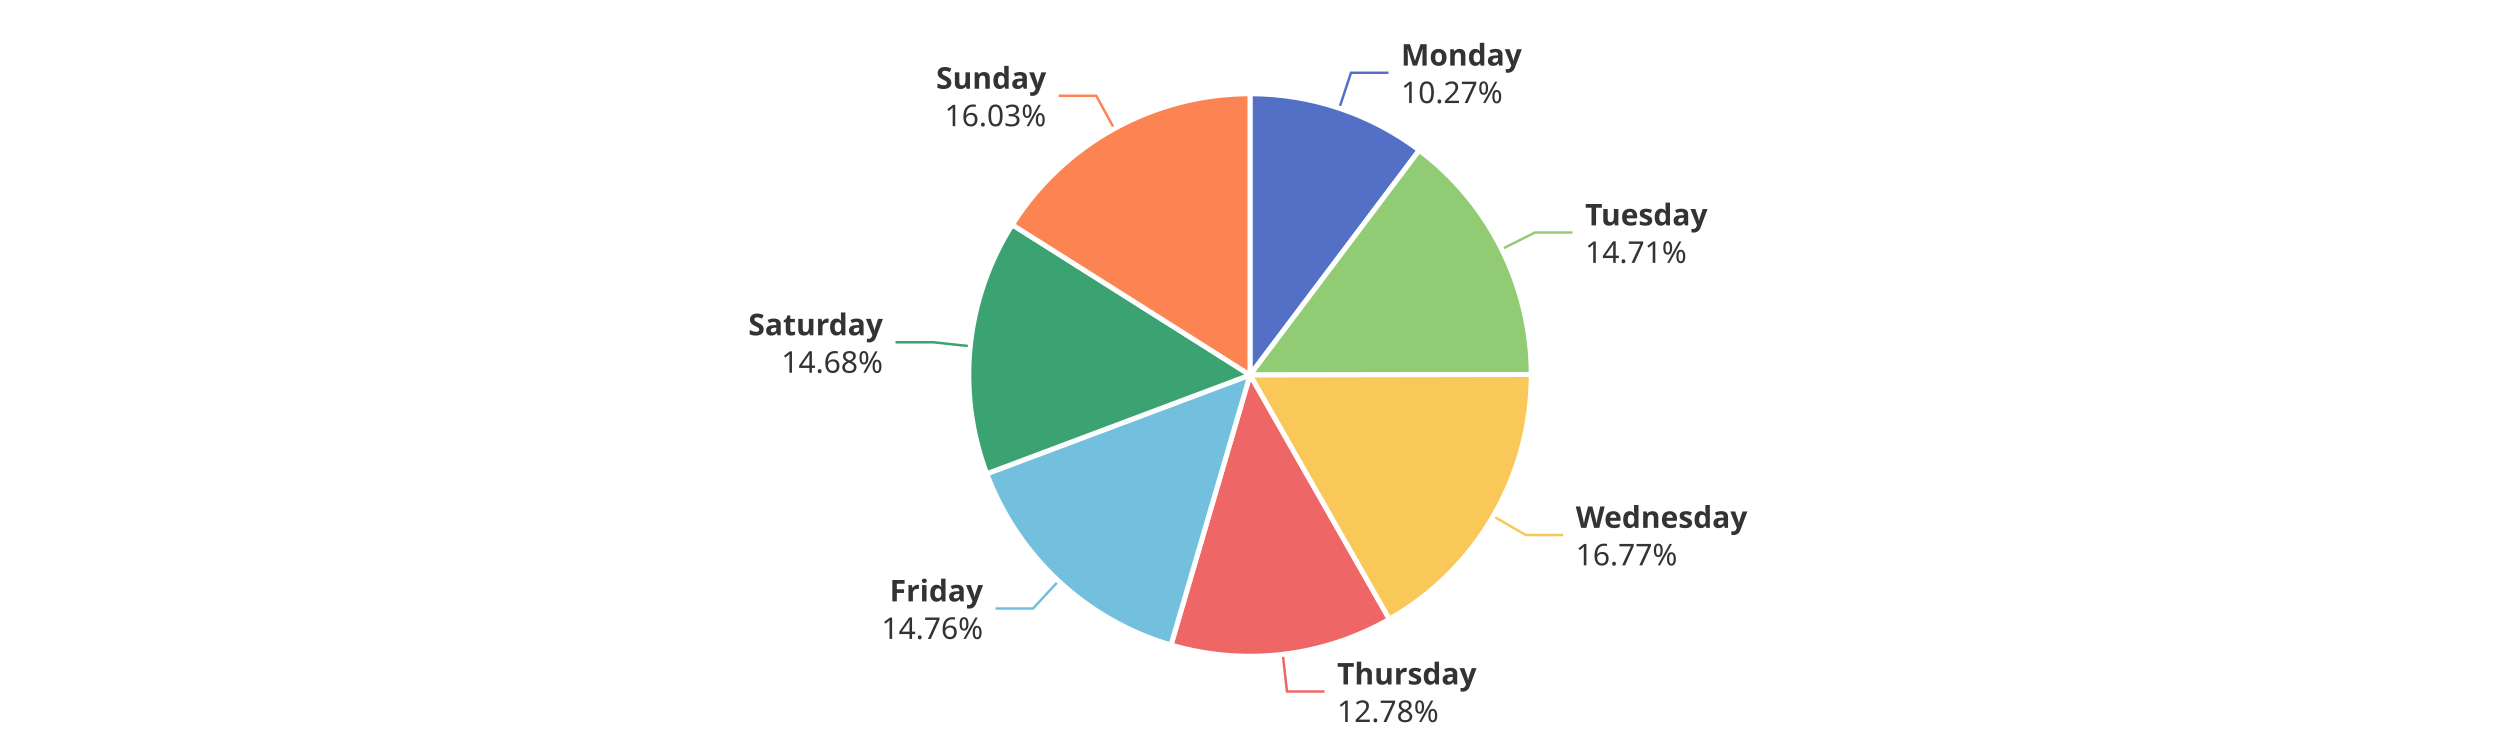
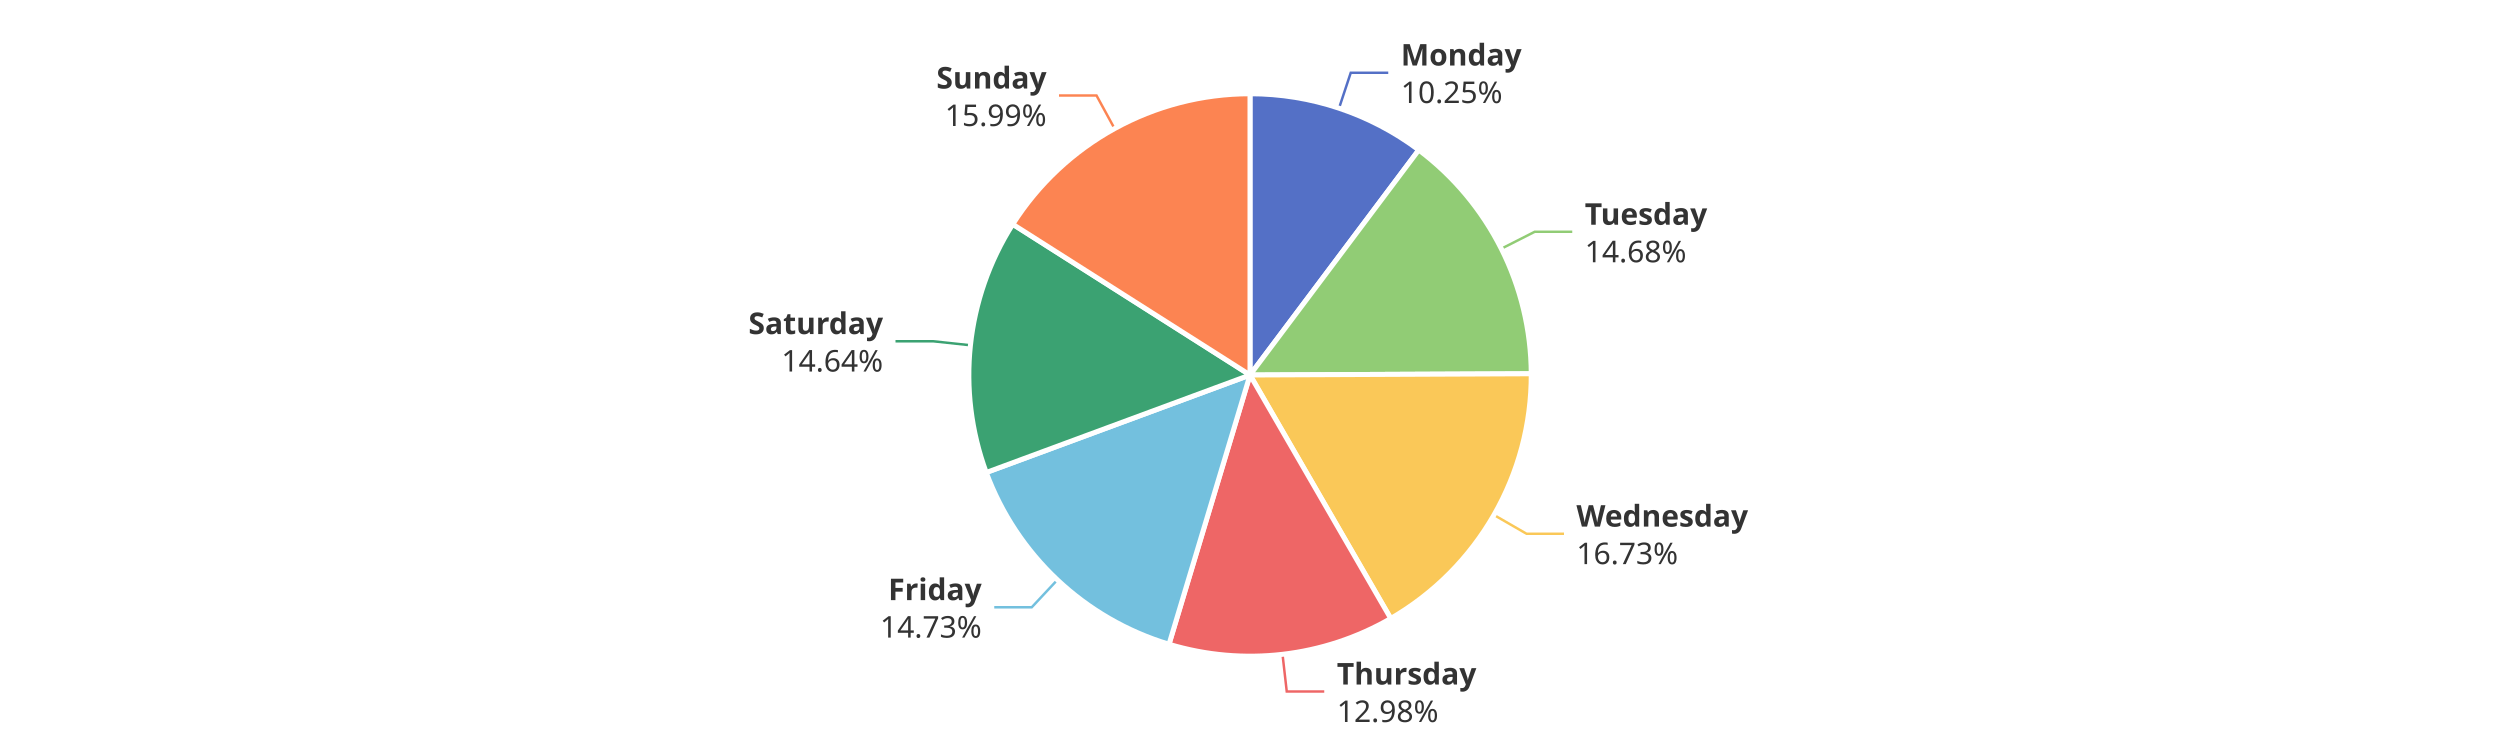
<svg xmlns="http://www.w3.org/2000/svg" width="1000" height="300" version="1.1" baseProfile="full" viewBox="0 0 1000 300">
  <rect width="1000" height="300" x="0" y="0" id="0" fill="#ffffff" />
-   <polyline points="535.7 43.3 540.4 29.1 555.4 29.1" fill="none" stroke="#5470c6" />
-   <polyline points="600.6 99.7 614 93 629 93" fill="none" stroke="#91cc75" />
-   <polyline points="597.3 206.5 610.3 214 625.3 214" fill="none" stroke="#fac858" />
-   <polyline points="513.1 261.7 514.8 276.6 529.8 276.6" fill="none" stroke="#ee6666" />
-   <polyline points="423.4 232.4 413.2 243.4 398.2 243.4" fill="none" stroke="#73c0de" />
-   <polyline points="388.1 138.5 373.2 136.9 358.2 136.9" fill="none" stroke="#3ba272" />
-   <polyline points="445.7 51.5 438.5 38.3 423.5 38.3" fill="none" stroke="#fc8452" />
-   <path d="M500 37.5A112.5 112.5 0 0 1 567.7 60.1L500 150Z" fill="#5470c6" stroke="#fff" stroke-width="2" stroke-linejoin="round" />
-   <path d="M567.7 60.1A112.5 112.5 0 0 1 612.5 149.8L500 150Z" fill="#91cc75" stroke="#fff" stroke-width="2" stroke-linejoin="round" />
-   <path d="M612.5 149.8A112.5 112.5 0 0 1 555.7 247.7L500 150Z" fill="#fac858" stroke="#fff" stroke-width="2" stroke-linejoin="round" />
-   <path d="M555.7 247.7A112.5 112.5 0 0 1 468.4 258L500 150Z" fill="#ee6666" stroke="#fff" stroke-width="2" stroke-linejoin="round" />
-   <path d="M468.4 258A112.5 112.5 0 0 1 394.7 189.5L500 150Z" fill="#73c0de" stroke="#fff" stroke-width="2" stroke-linejoin="round" />
-   <path d="M394.7 189.5A112.5 112.5 0 0 1 404.9 89.9L500 150Z" fill="#3ba272" stroke="#fff" stroke-width="2" stroke-linejoin="round" />
-   <path d="M404.9 89.9A112.5 112.5 0 0 1 500 37.5L500 150Z" fill="#fc8452" stroke="#fff" stroke-width="2" stroke-linejoin="round" />
-   <path d="M0 -15l42.8 0l0 30l-42.8 0Z" transform="translate(560.4229 29.0775)" fill="none" />
-   <text dominant-baseline="central" text-anchor="start" style="font-size:12px;font-family:sans-serif;font-weight:bold;" y="-7.5" transform="translate(560.4229 29.0775)" fill="#333" stroke="rgb(255,255,255)" stroke-width="2" paint-order="stroke" stroke-miterlimit="2">Monday</text>
-   <text dominant-baseline="central" text-anchor="start" style="font-size:12px;font-family:sans-serif;" y="7.5" transform="translate(560.4229 29.0775)" fill="#333" stroke="rgb(255,255,255)" stroke-width="2" paint-order="stroke" stroke-miterlimit="2">10.27%</text>
-   <path d="M0 -15l46.2 0l0 30l-46.2 0Z" transform="translate(634.0481 92.9976)" fill="none" />
-   <text dominant-baseline="central" text-anchor="start" style="font-size:12px;font-family:sans-serif;font-weight:bold;" y="-7.5" transform="translate(634.0481 92.9976)" fill="#333" stroke="rgb(255,255,255)" stroke-width="2" paint-order="stroke" stroke-miterlimit="2">Tuesday</text>
-   <text dominant-baseline="central" text-anchor="start" style="font-size:12px;font-family:sans-serif;" y="7.5" transform="translate(634.0481 92.9976)" fill="#333" stroke="rgb(255,255,255)" stroke-width="2" paint-order="stroke" stroke-miterlimit="2">14.71%</text>
-   <path d="M0 -15l63.6 0l0 30l-63.6 0Z" transform="translate(630.2845 213.9811)" fill="none" />
-   <text dominant-baseline="central" text-anchor="start" style="font-size:12px;font-family:sans-serif;font-weight:bold;" y="-7.5" transform="translate(630.2845 213.9811)" fill="#333" stroke="rgb(255,255,255)" stroke-width="2" paint-order="stroke" stroke-miterlimit="2">Wednesday</text>
-   <text dominant-baseline="central" text-anchor="start" style="font-size:12px;font-family:sans-serif;" y="7.5" transform="translate(630.2845 213.9811)" fill="#333" stroke="rgb(255,255,255)" stroke-width="2" paint-order="stroke" stroke-miterlimit="2">16.77%</text>
-   <path d="M0 -15l50.2 0l0 30l-50.2 0Z" transform="translate(534.8254 276.6351)" fill="none" />
-   <text dominant-baseline="central" text-anchor="start" style="font-size:12px;font-family:sans-serif;font-weight:bold;" y="-7.5" transform="translate(534.8254 276.6351)" fill="#333" stroke="rgb(255,255,255)" stroke-width="2" paint-order="stroke" stroke-miterlimit="2">Thursday</text>
-   <text dominant-baseline="central" text-anchor="start" style="font-size:12px;font-family:sans-serif;" y="7.5" transform="translate(534.8254 276.6351)" fill="#333" stroke="rgb(255,255,255)" stroke-width="2" paint-order="stroke" stroke-miterlimit="2">12.78%</text>
-   <path d="M-40.9 -15l40.9 0l0 30l-40.9 0Z" transform="translate(393.2249 243.4148)" fill="none" />
-   <text dominant-baseline="central" text-anchor="end" style="font-size:12px;font-family:sans-serif;font-weight:bold;" y="-7.5" transform="translate(393.2249 243.4148)" fill="#333" stroke="rgb(255,255,255)" stroke-width="2" paint-order="stroke" stroke-miterlimit="2">Friday</text>
-   <text dominant-baseline="central" text-anchor="end" style="font-size:12px;font-family:sans-serif;" y="7.5" transform="translate(393.2249 243.4148)" fill="#333" stroke="rgb(255,255,255)" stroke-width="2" paint-order="stroke" stroke-miterlimit="2">14.76%</text>
-   <path d="M-48.2 -15l48.2 0l0 30l-48.2 0Z" transform="translate(353.17 136.9462)" fill="none" />
-   <text dominant-baseline="central" text-anchor="end" style="font-size:12px;font-family:sans-serif;font-weight:bold;" y="-7.5" transform="translate(353.17 136.9462)" fill="#333" stroke="rgb(255,255,255)" stroke-width="2" paint-order="stroke" stroke-miterlimit="2">Saturday</text>
-   <text dominant-baseline="central" text-anchor="end" style="font-size:12px;font-family:sans-serif;" y="7.5" transform="translate(353.17 136.9462)" fill="#333" stroke="rgb(255,255,255)" stroke-width="2" paint-order="stroke" stroke-miterlimit="2">14.68%</text>
-   <path d="M-40.9 -15l40.9 0l0 30l-40.9 0Z" transform="translate(418.4768 38.3257)" fill="none" />
-   <text dominant-baseline="central" text-anchor="end" style="font-size:12px;font-family:sans-serif;font-weight:bold;" y="-7.5" transform="translate(418.4768 38.3257)" fill="#333" stroke="rgb(255,255,255)" stroke-width="2" paint-order="stroke" stroke-miterlimit="2">Sunday</text>
-   <text dominant-baseline="central" text-anchor="end" style="font-size:12px;font-family:sans-serif;" y="7.5" transform="translate(418.4768 38.3257)" fill="#333" stroke="rgb(255,255,255)" stroke-width="2" paint-order="stroke" stroke-miterlimit="2">16.03%</text>
+   <polyline points="535.6 43.3 540.3 29.1 555.3 29.1" fill="none" stroke="#5470c6" />
+   <polyline points="600.5 99.5 613.9 92.7 628.9 92.7" fill="none" stroke="#91cc75" />
+   <polyline points="597.6 206 610.6 213.5 625.6 213.5" fill="none" stroke="#fac858" />
+   <polyline points="513 261.7 514.7 276.6 529.7 276.6" fill="none" stroke="#ee6666" />
+   <polyline points="422.9 232 412.7 242.9 397.7 242.9" fill="none" stroke="#73c0de" />
+   <polyline points="388.1 138.1 373.2 136.5 358.2 136.5" fill="none" stroke="#3ba272" />
+   <polyline points="445.8 51.4 438.6 38.2 423.6 38.2" fill="none" stroke="#fc8452" />
+   <path d="M500 37.5A112.5 112.5 0 0 1 567.5 60L500 150Z" fill="#5470c6" stroke="#fff" stroke-width="2" stroke-linejoin="round" />
+   <path d="M567.5 60A112.5 112.5 0 0 1 612.5 149.5L500 150Z" fill="#91cc75" stroke="#fff" stroke-width="2" stroke-linejoin="round" />
+   <path d="M612.5 149.5A112.5 112.5 0 0 1 556.3 247.4L500 150Z" fill="#fac858" stroke="#fff" stroke-width="2" stroke-linejoin="round" />
+   <path d="M556.3 247.4A112.5 112.5 0 0 1 467.6 257.7L500 150Z" fill="#ee6666" stroke="#fff" stroke-width="2" stroke-linejoin="round" />
+   <path d="M467.6 257.7A112.5 112.5 0 0 1 394.5 189L500 150Z" fill="#73c0de" stroke="#fff" stroke-width="2" stroke-linejoin="round" />
+   <path d="M394.5 189A112.5 112.5 0 0 1 405.1 89.7L500 150Z" fill="#3ba272" stroke="#fff" stroke-width="2" stroke-linejoin="round" />
+   <path d="M405.1 89.7A112.5 112.5 0 0 1 500 37.5L500 150Z" fill="#fc8452" stroke="#fff" stroke-width="2" stroke-linejoin="round" />
+   <path d="M0 -15l42.8 0l0 30l-42.8 0Z" transform="translate(560.3469 29.0522)" fill="none" />
+   <text dominant-baseline="central" text-anchor="start" style="font-size:12px;font-family:sans-serif;font-weight:bold;" y="-7.5" transform="translate(560.3469 29.0522)" fill="#333" stroke="rgb(255,255,255)" stroke-width="2" paint-order="stroke" stroke-miterlimit="2">Monday</text>
+   <text dominant-baseline="central" text-anchor="start" style="font-size:12px;font-family:sans-serif;" y="7.5" transform="translate(560.3469 29.0522)" fill="#333" stroke="rgb(255,255,255)" stroke-width="2" paint-order="stroke" stroke-miterlimit="2">10.25%</text>
+   <path d="M0 -15l46.2 0l0 30l-46.2 0Z" transform="translate(633.9225 92.747)" fill="none" />
+   <text dominant-baseline="central" text-anchor="start" style="font-size:12px;font-family:sans-serif;font-weight:bold;" y="-7.5" transform="translate(633.9225 92.747)" fill="#333" stroke="rgb(255,255,255)" stroke-width="2" paint-order="stroke" stroke-miterlimit="2">Tuesday</text>
+   <text dominant-baseline="central" text-anchor="start" style="font-size:12px;font-family:sans-serif;" y="7.5" transform="translate(633.9225 92.747)" fill="#333" stroke="rgb(255,255,255)" stroke-width="2" paint-order="stroke" stroke-miterlimit="2">14.68%</text>
+   <path d="M0 -15l63.6 0l0 30l-63.6 0Z" transform="translate(630.5648 213.4955)" fill="none" />
+   <text dominant-baseline="central" text-anchor="start" style="font-size:12px;font-family:sans-serif;font-weight:bold;" y="-7.5" transform="translate(630.5648 213.4955)" fill="#333" stroke="rgb(255,255,255)" stroke-width="2" paint-order="stroke" stroke-miterlimit="2">Wednesday</text>
+   <text dominant-baseline="central" text-anchor="start" style="font-size:12px;font-family:sans-serif;" y="7.5" transform="translate(630.5648 213.4955)" fill="#333" stroke="rgb(255,255,255)" stroke-width="2" paint-order="stroke" stroke-miterlimit="2">16.73%</text>
+   <path d="M0 -15l50.2 0l0 30l-50.2 0Z" transform="translate(534.7459 276.6444)" fill="none" />
+   <text dominant-baseline="central" text-anchor="start" style="font-size:12px;font-family:sans-serif;font-weight:bold;" y="-7.5" transform="translate(534.7459 276.6444)" fill="#333" stroke="rgb(255,255,255)" stroke-width="2" paint-order="stroke" stroke-miterlimit="2">Thursday</text>
+   <text dominant-baseline="central" text-anchor="start" style="font-size:12px;font-family:sans-serif;" y="7.5" transform="translate(534.7459 276.6444)" fill="#333" stroke="rgb(255,255,255)" stroke-width="2" paint-order="stroke" stroke-miterlimit="2">12.98%</text>
+   <path d="M-40.9 -15l40.9 0l0 30l-40.9 0Z" transform="translate(392.6689 242.8952)" fill="none" />
+   <text dominant-baseline="central" text-anchor="end" style="font-size:12px;font-family:sans-serif;font-weight:bold;" y="-7.5" transform="translate(392.6689 242.8952)" fill="#333" stroke="rgb(255,255,255)" stroke-width="2" paint-order="stroke" stroke-miterlimit="2">Friday</text>
+   <text dominant-baseline="central" text-anchor="end" style="font-size:12px;font-family:sans-serif;" y="7.5" transform="translate(392.6689 242.8952)" fill="#333" stroke="rgb(255,255,255)" stroke-width="2" paint-order="stroke" stroke-miterlimit="2">14.73%</text>
+   <path d="M-48.2 -15l48.2 0l0 30l-48.2 0Z" transform="translate(353.2201 136.4682)" fill="none" />
+   <text dominant-baseline="central" text-anchor="end" style="font-size:12px;font-family:sans-serif;font-weight:bold;" y="-7.5" transform="translate(353.2201 136.4682)" fill="#333" stroke="rgb(255,255,255)" stroke-width="2" paint-order="stroke" stroke-miterlimit="2">Saturday</text>
+   <text dominant-baseline="central" text-anchor="end" style="font-size:12px;font-family:sans-serif;" y="7.5" transform="translate(353.2201 136.4682)" fill="#333" stroke="rgb(255,255,255)" stroke-width="2" paint-order="stroke" stroke-miterlimit="2">14.64%</text>
+   <path d="M-40.9 -15l40.9 0l0 30l-40.9 0Z" transform="translate(418.6171 38.2485)" fill="none" />
+   <text dominant-baseline="central" text-anchor="end" style="font-size:12px;font-family:sans-serif;font-weight:bold;" y="-7.5" transform="translate(418.6171 38.2485)" fill="#333" stroke="rgb(255,255,255)" stroke-width="2" paint-order="stroke" stroke-miterlimit="2">Sunday</text>
+   <text dominant-baseline="central" text-anchor="end" style="font-size:12px;font-family:sans-serif;" y="7.5" transform="translate(418.6171 38.2485)" fill="#333" stroke="rgb(255,255,255)" stroke-width="2" paint-order="stroke" stroke-miterlimit="2">15.99%</text>
</svg>
